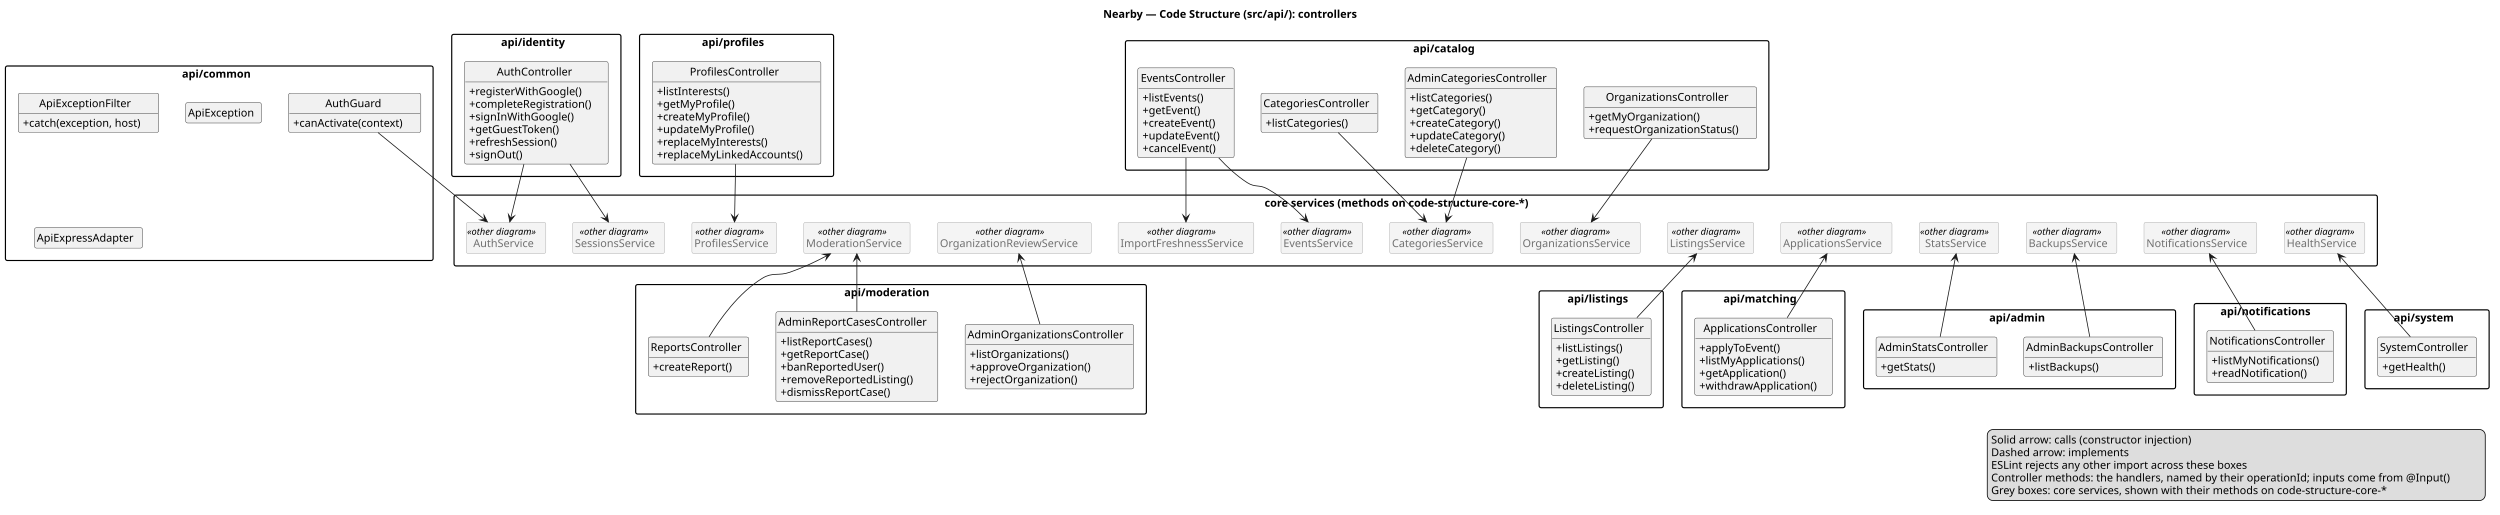
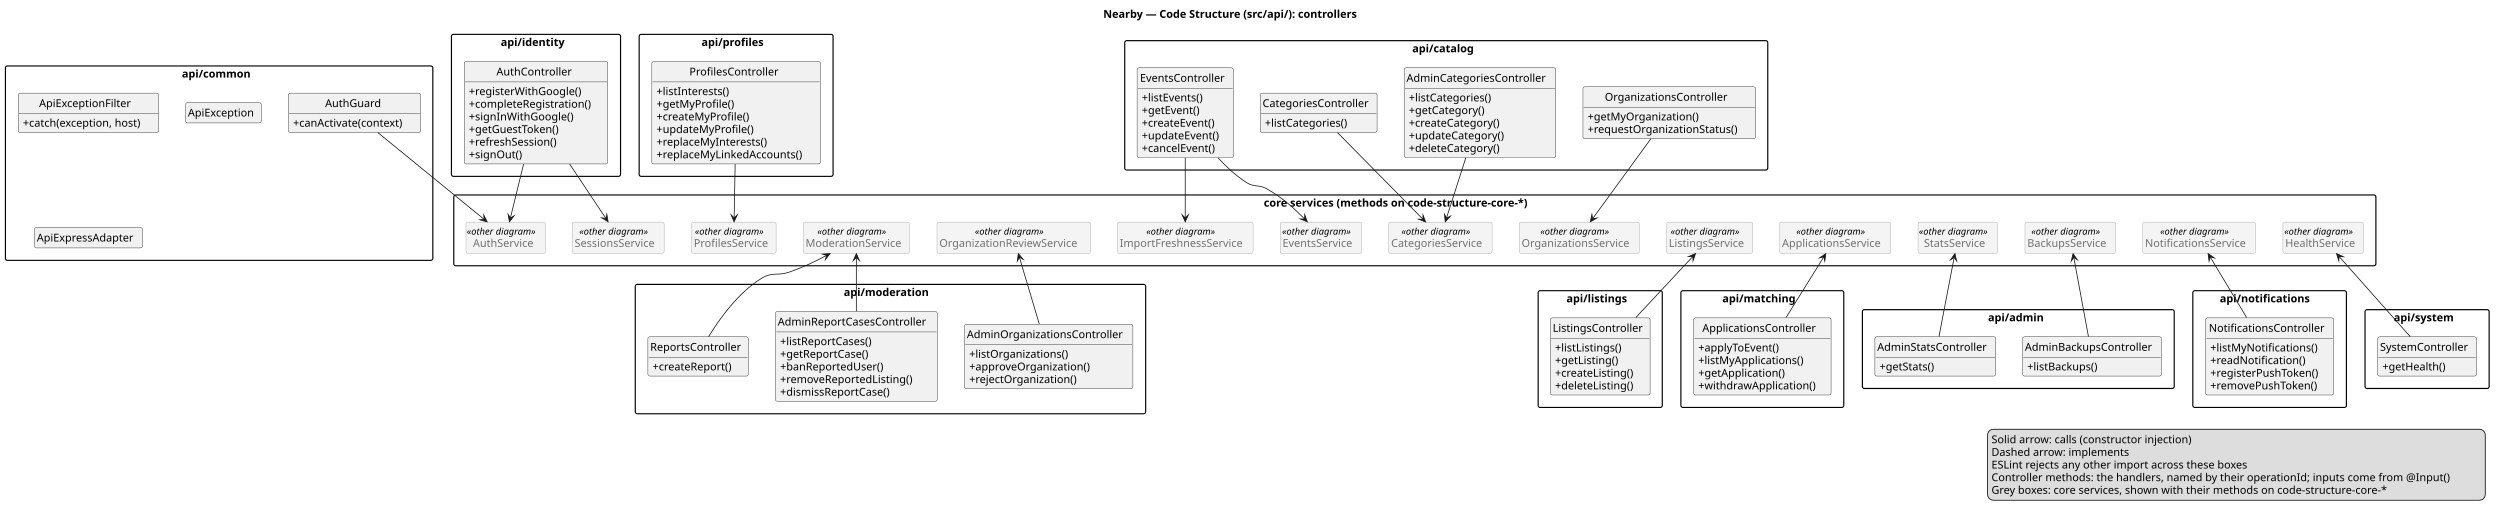
- <svg xmlns="http://www.w3.org/2000/svg" version="1.1" data-diagram-type="CLASS" style="width:3221px;height:663px;background:#FFFFFF;" width="3221px" height="663px" viewBox="0 0 3221 663" zoomAndPan="magnify" preserveAspectRatio="none" contentStyleType="text/css">
+ <svg xmlns="http://www.w3.org/2000/svg" version="1.1" data-diagram-type="CLASS" style="width:3223px;height:663px;background:#FFFFFF;" width="3223px" height="663px" viewBox="0 0 3223 663" zoomAndPan="magnify" preserveAspectRatio="none" contentStyleType="text/css">
  <defs />
  <g font-family="sans-serif" lengthAdjust="spacing">
    <g class="title" data-source-line="5">
-       <text x="1421.326" y="22.995" fill="#000" font-size="14" textLength="371.349" font-weight="700">Nearby — Code Structure (src/api/): controllers</text>
+       <text x="1422.326" y="22.995" fill="#000" font-size="14" textLength="371.349" font-weight="700">Nearby — Code Structure (src/api/): controllers</text>
    </g>
    <g class="cluster" data-qualified-name="API_common" id="ent0001" data-source-line="18">
      <rect x="7" y="85.037" width="551" height="250.61" fill="none" style="stroke:#000;stroke-width:1.5;" rx="2.5" ry="2.5" />
      <text x="234.471" y="100.032" fill="#000" font-size="14" textLength="96.059" font-weight="700">api/common</text>
    </g>
    <g class="cluster" data-qualified-name="API_identity" id="ent0006" data-source-line="28">
      <rect x="582" y="44.297" width="218" height="183.07" fill="none" style="stroke:#000;stroke-width:1.5;" rx="2.5" ry="2.5" />
      <text x="645.514" y="59.292" fill="#000" font-size="14" textLength="90.973" font-weight="700">api/identity</text>
    </g>
    <g class="cluster" data-qualified-name="API_profiles" id="ent0008" data-source-line="38">
      <rect x="824" y="44.297" width="250" height="183.07" fill="none" style="stroke:#000;stroke-width:1.5;" rx="2.5" ry="2.5" />
      <text x="904.279" y="59.292" fill="#000" font-size="14" textLength="89.441" font-weight="700">api/profiles</text>
    </g>
    <g class="cluster" data-qualified-name="API_catalog" id="ent0010" data-source-line="48">
      <rect x="1450" y="52.437" width="829" height="166.78" fill="none" style="stroke:#000;stroke-width:1.5;" rx="2.5" ry="2.5" />
      <text x="1820.647" y="67.432" fill="#000" font-size="14" textLength="87.705" font-weight="700">api/catalog</text>
    </g>
    <g class="cluster" data-qualified-name="API_listings" id="ent0015" data-source-line="71">
      <rect x="1983" y="374.787" width="160" height="150.48" fill="none" style="stroke:#000;stroke-width:1.5;" rx="2.5" ry="2.5" />
      <text x="2019.438" y="389.782" fill="#000" font-size="14" textLength="87.124" font-weight="700">api/listings</text>
    </g>
    <g class="cluster" data-qualified-name="API_matching" id="ent0017" data-source-line="79">
      <rect x="2167" y="374.787" width="210" height="150.48" fill="none" style="stroke:#000;stroke-width:1.5;" rx="2.5" ry="2.5" />
      <text x="2220.419" y="389.782" fill="#000" font-size="14" textLength="103.161" font-weight="700">api/matching</text>
    </g>
    <g class="cluster" data-qualified-name="API_moderation" id="ent0019" data-source-line="87">
      <rect x="819" y="366.637" width="658" height="166.78" fill="none" style="stroke:#000;stroke-width:1.5;" rx="2.5" ry="2.5" />
      <text x="1087.734" y="381.632" fill="#000" font-size="14" textLength="120.531" font-weight="700">api/moderation</text>
    </g>
    <g class="cluster" data-qualified-name="API_notifications" id="ent0023" data-source-line="104">
-       <rect x="2827" y="391.077" width="196" height="117.89" fill="none" style="stroke:#000;stroke-width:1.5;" rx="2.5" ry="2.5" />
-       <text x="2860.749" y="406.072" fill="#000" font-size="14" textLength="128.502" font-weight="700">api/notifications</text>
-     </g>
-     <g class="cluster" data-qualified-name="API_admin" id="ent0025" data-source-line="110">
+       <rect x="2827" y="374.787" width="198" height="150.48" fill="none" style="stroke:#000;stroke-width:1.5;" rx="2.5" ry="2.5" />
+       <text x="2861.749" y="389.782" fill="#000" font-size="14" textLength="128.502" font-weight="700">api/notifications</text>
+     </g>
+     <g class="cluster" data-qualified-name="API_admin" id="ent0025" data-source-line="112">
      <rect x="2401" y="399.227" width="402" height="101.6" fill="none" style="stroke:#000;stroke-width:1.5;" rx="2.5" ry="2.5" />
      <text x="2562.898" y="414.222" fill="#000" font-size="14" textLength="78.203" font-weight="700">api/admin</text>
    </g>
-     <g class="cluster" data-qualified-name="API_system" id="ent0028" data-source-line="118">
-       <rect x="3047" y="399.227" width="160" height="101.6" fill="none" style="stroke:#000;stroke-width:1.5;" rx="2.5" ry="2.5" />
-       <text x="3084.026" y="414.222" fill="#000" font-size="14" textLength="85.948" font-weight="700">api/system</text>
-     </g>
-     <g class="cluster" data-qualified-name="CORE" id="ent0030" data-source-line="124">
+     <g class="cluster" data-qualified-name="API_system" id="ent0028" data-source-line="120">
+       <rect x="3049" y="399.227" width="160" height="101.6" fill="none" style="stroke:#000;stroke-width:1.5;" rx="2.5" ry="2.5" />
+       <text x="3086.026" y="414.222" fill="#000" font-size="14" textLength="85.948" font-weight="700">api/system</text>
+     </g>
+     <g class="cluster" data-qualified-name="CORE" id="ent0030" data-source-line="126">
      <rect x="585" y="251.367" width="2478" height="91.27" fill="none" style="stroke:#000;stroke-width:1.5;" rx="2.5" ry="2.5" />
      <text x="1629.275" y="266.362" fill="#000" font-size="14" textLength="389.45" font-weight="700">core services (methods on code-structure-core-*)</text>
    </g>
    <g class="entity" data-qualified-name="API_common.AuthGuard" id="ent0002" data-source-line="19">
      <rect x="371.78" y="120.037" width="170.437" height="50.594" fill="#F1F1F1" style="stroke:#181818;stroke-width:0.5;" rx="2.5" ry="2.5" />
      <text x="419.12" y="138.032" fill="#000" font-size="14" textLength="75.756">AuthGuard</text>
      <line x1="372.78" y1="146.334" x2="541.217" y2="146.334" style="stroke:#181818;stroke-width:0.5;" />
      <text x="377.78" y="163.329" fill="#000" font-size="14" textLength="158.437">+canActivate(context)</text>
    </g>
    <g class="entity" data-qualified-name="API_common.ApiExceptionFilter" id="ent0003" data-source-line="22">
      <rect x="23.49" y="120.037" width="181.025" height="50.594" fill="#F1F1F1" style="stroke:#181818;stroke-width:0.5;" rx="2.5" ry="2.5" />
      <text x="50.408" y="138.032" fill="#000" font-size="14" textLength="127.189">ApiExceptionFilter</text>
      <line x1="24.49" y1="146.334" x2="203.515" y2="146.334" style="stroke:#181818;stroke-width:0.5;" />
      <text x="29.49" y="163.329" fill="#000" font-size="14" textLength="169.025">+catch(exception, host)</text>
    </g>
    <g class="entity" data-qualified-name="API_common.ApiException" id="ent0004" data-source-line="25">
      <rect x="239.25" y="132.187" width="97.499" height="26.297" fill="#F1F1F1" style="stroke:#181818;stroke-width:0.5;" rx="2.5" ry="2.5" />
      <text x="242.25" y="150.182" fill="#000" font-size="14" textLength="91.499">ApiException</text>
    </g>
    <g class="entity" data-qualified-name="API_common.ApiExpressAdapter" id="ent0005" data-source-line="26">
      <rect x="44.44" y="293.357" width="139.116" height="26.297" fill="#F1F1F1" style="stroke:#181818;stroke-width:0.5;" rx="2.5" ry="2.5" />
      <text x="47.44" y="311.352" fill="#000" font-size="14" textLength="133.116">ApiExpressAdapter</text>
    </g>
    <g class="entity" data-qualified-name="API_identity.AuthController" id="ent0007" data-source-line="29">
      <rect x="598.45" y="79.297" width="185.1" height="132.078" fill="#F1F1F1" style="stroke:#181818;stroke-width:0.5;" rx="2.5" ry="2.5" />
      <text x="640.007" y="97.292" fill="#000" font-size="14" textLength="101.985">AuthController</text>
      <line x1="599.45" y1="105.594" x2="782.55" y2="105.594" style="stroke:#181818;stroke-width:0.5;" />
      <text x="604.45" y="122.589" fill="#000" font-size="14" textLength="158.416">+registerWithGoogle()</text>
      <text x="604.45" y="138.886" fill="#000" font-size="14" textLength="173.1">+completeRegistration()</text>
      <text x="604.45" y="155.183" fill="#000" font-size="14" textLength="146.063">+signInWithGoogle()</text>
      <text x="604.45" y="171.479" fill="#000" font-size="14" textLength="129.473">+getGuestToken()</text>
      <text x="604.45" y="187.776" fill="#000" font-size="14" textLength="125.904">+refreshSession()</text>
      <text x="604.45" y="204.073" fill="#000" font-size="14" textLength="76.979">+signOut()</text>
    </g>
    <g class="entity" data-qualified-name="API_profiles.ProfilesController" id="ent0009" data-source-line="39">
      <rect x="840.35" y="79.297" width="217.29" height="132.078" fill="#F1F1F1" style="stroke:#181818;stroke-width:0.5;" rx="2.5" ry="2.5" />
      <text x="888.719" y="97.292" fill="#000" font-size="14" textLength="120.552">ProfilesController</text>
      <line x1="841.35" y1="105.594" x2="1056.64" y2="105.594" style="stroke:#181818;stroke-width:0.5;" />
      <text x="846.35" y="122.589" fill="#000" font-size="14" textLength="104.768">+listInterests()</text>
      <text x="846.35" y="138.886" fill="#000" font-size="14" textLength="110.093">+getMyProfile()</text>
      <text x="846.35" y="155.183" fill="#000" font-size="14" textLength="131.852">+createMyProfile()</text>
      <text x="846.35" y="171.479" fill="#000" font-size="14" textLength="136.432">+updateMyProfile()</text>
      <text x="846.35" y="187.776" fill="#000" font-size="14" textLength="156.604">+replaceMyInterests()</text>
      <text x="846.35" y="204.073" fill="#000" font-size="14" textLength="205.29">+replaceMyLinkedAccounts()</text>
    </g>
    <g class="entity" data-qualified-name="API_catalog.EventsController" id="ent0011" data-source-line="49">
      <rect x="1465.96" y="87.437" width="124.089" height="115.781" fill="#F1F1F1" style="stroke:#181818;stroke-width:0.5;" rx="2.5" ry="2.5" />
      <text x="1469.718" y="105.432" fill="#000" font-size="14" textLength="116.573">EventsController</text>
      <line x1="1466.96" y1="113.734" x2="1589.049" y2="113.734" style="stroke:#181818;stroke-width:0.5;" />
      <text x="1471.96" y="130.729" fill="#000" font-size="14" textLength="90.617">+listEvents()</text>
      <text x="1471.96" y="147.026" fill="#000" font-size="14" textLength="85.75">+getEvent()</text>
      <text x="1471.96" y="163.323" fill="#000" font-size="14" textLength="107.509">+createEvent()</text>
      <text x="1471.96" y="179.619" fill="#000" font-size="14" textLength="112.089">+updateEvent()</text>
      <text x="1471.96" y="195.916" fill="#000" font-size="14" textLength="108.11">+cancelEvent()</text>
    </g>
    <g class="entity" data-qualified-name="API_catalog.CategoriesController" id="ent0012" data-source-line="56">
      <rect x="1624.68" y="120.037" width="150.635" height="50.594" fill="#F1F1F1" style="stroke:#181818;stroke-width:0.5;" rx="2.5" ry="2.5" />
      <text x="1627.68" y="138.032" fill="#000" font-size="14" textLength="144.635">CategoriesController</text>
      <line x1="1625.68" y1="146.334" x2="1774.315" y2="146.334" style="stroke:#181818;stroke-width:0.5;" />
      <text x="1630.68" y="163.329" fill="#000" font-size="14" textLength="118.679">+listCategories()</text>
    </g>
    <g class="entity" data-qualified-name="API_catalog.AdminCategoriesController" id="ent0013" data-source-line="59">
      <rect x="1810.25" y="87.437" width="195.499" height="115.781" fill="#F1F1F1" style="stroke:#181818;stroke-width:0.5;" rx="2.5" ry="2.5" />
      <text x="1813.25" y="105.432" fill="#000" font-size="14" textLength="189.499">AdminCategoriesController</text>
      <line x1="1811.25" y1="113.734" x2="2004.749" y2="113.734" style="stroke:#181818;stroke-width:0.5;" />
      <text x="1816.25" y="130.729" fill="#000" font-size="14" textLength="118.679">+listCategories()</text>
      <text x="1816.25" y="147.026" fill="#000" font-size="14" textLength="109.594">+getCategory()</text>
      <text x="1816.25" y="163.323" fill="#000" font-size="14" textLength="131.353">+createCategory()</text>
      <text x="1816.25" y="179.619" fill="#000" font-size="14" textLength="135.933">+updateCategory()</text>
      <text x="1816.25" y="195.916" fill="#000" font-size="14" textLength="130.71">+deleteCategory()</text>
    </g>
    <g class="entity" data-qualified-name="API_catalog.OrganizationsController" id="ent0014" data-source-line="66">
      <rect x="2040.73" y="111.887" width="222.54" height="66.891" fill="#F1F1F1" style="stroke:#181818;stroke-width:0.5;" rx="2.5" ry="2.5" />
      <text x="2068.892" y="129.882" fill="#000" font-size="14" textLength="166.216">OrganizationsController</text>
      <line x1="2041.73" y1="138.184" x2="2262.27" y2="138.184" style="stroke:#181818;stroke-width:0.5;" />
      <text x="2046.73" y="155.179" fill="#000" font-size="14" textLength="155.757">+getMyOrganization()</text>
      <text x="2046.73" y="171.476" fill="#000" font-size="14" textLength="210.54">+requestOrganizationStatus()</text>
    </g>
    <g class="entity" data-qualified-name="API_listings.ListingsController" id="ent0016" data-source-line="72">
      <rect x="1998.71" y="409.787" width="128.589" height="99.484" fill="#F1F1F1" style="stroke:#181818;stroke-width:0.5;" rx="2.5" ry="2.5" />
      <text x="2001.71" y="427.782" fill="#000" font-size="14" textLength="122.589">ListingsController</text>
      <line x1="1999.71" y1="436.084" x2="2126.299" y2="436.084" style="stroke:#181818;stroke-width:0.5;" />
      <text x="2004.71" y="453.079" fill="#000" font-size="14" textLength="96.633">+listListings()</text>
      <text x="2004.71" y="469.376" fill="#000" font-size="14" textLength="91.766">+getListing()</text>
      <text x="2004.71" y="485.673" fill="#000" font-size="14" textLength="113.524">+createListing()</text>
      <text x="2004.71" y="501.969" fill="#000" font-size="14" textLength="112.882">+deleteListing()</text>
    </g>
    <g class="entity" data-qualified-name="API_matching.ApplicationsController" id="ent0018" data-source-line="80">
      <rect x="2183.37" y="409.787" width="177.252" height="99.484" fill="#F1F1F1" style="stroke:#181818;stroke-width:0.5;" rx="2.5" ry="2.5" />
      <text x="2194.651" y="427.782" fill="#000" font-size="14" textLength="154.69">ApplicationsController</text>
      <line x1="2184.37" y1="436.084" x2="2359.622" y2="436.084" style="stroke:#181818;stroke-width:0.5;" />
      <text x="2189.37" y="453.079" fill="#000" font-size="14" textLength="118.405">+applyToEvent()</text>
      <text x="2189.37" y="469.376" fill="#000" font-size="14" textLength="149.099">+listMyApplications()</text>
      <text x="2189.37" y="485.673" fill="#000" font-size="14" textLength="123.867">+getApplication()</text>
      <text x="2189.37" y="501.969" fill="#000" font-size="14" textLength="165.252">+withdrawApplication()</text>
    </g>
    <g class="entity" data-qualified-name="API_moderation.ReportsController" id="ent0020" data-source-line="88">
      <rect x="835.25" y="434.227" width="129.505" height="50.594" fill="#F1F1F1" style="stroke:#181818;stroke-width:0.5;" rx="2.5" ry="2.5" />
      <text x="838.25" y="452.222" fill="#000" font-size="14" textLength="123.505">ReportsController</text>
      <line x1="836.25" y1="460.524" x2="963.755" y2="460.524" style="stroke:#181818;stroke-width:0.5;" />
      <text x="841.25" y="477.519" fill="#000" font-size="14" textLength="114.44">+createReport()</text>
    </g>
    <g class="entity" data-qualified-name="API_moderation.AdminReportCasesController" id="ent0021" data-source-line="91">
      <rect x="999.68" y="401.637" width="208.631" height="115.781" fill="#F1F1F1" style="stroke:#181818;stroke-width:0.5;" rx="2.5" ry="2.5" />
      <text x="1002.68" y="419.632" fill="#000" font-size="14" textLength="202.631">AdminReportCasesController</text>
      <line x1="1000.68" y1="427.934" x2="1207.311" y2="427.934" style="stroke:#181818;stroke-width:0.5;" />
      <text x="1005.68" y="444.929" fill="#000" font-size="14" textLength="131.811">+listReportCases()</text>
      <text x="1005.68" y="461.226" fill="#000" font-size="14" textLength="126.943">+getReportCase()</text>
      <text x="1005.68" y="477.523" fill="#000" font-size="14" textLength="145.441">+banReportedUser()</text>
      <text x="1005.68" y="493.819" fill="#000" font-size="14" textLength="186.785">+removeReportedListing()</text>
      <text x="1005.68" y="510.116" fill="#000" font-size="14" textLength="156.14">+dismissReportCase()</text>
    </g>
    <g class="entity" data-qualified-name="API_moderation.AdminOrganizationsController" id="ent0022" data-source-line="98">
      <rect x="1243.46" y="417.937" width="217.08" height="83.188" fill="#F1F1F1" style="stroke:#181818;stroke-width:0.5;" rx="2.5" ry="2.5" />
      <text x="1246.46" y="435.932" fill="#000" font-size="14" textLength="211.08">AdminOrganizationsController</text>
      <line x1="1244.46" y1="444.234" x2="1459.54" y2="444.234" style="stroke:#181818;stroke-width:0.5;" />
      <text x="1249.46" y="461.229" fill="#000" font-size="14" textLength="140.26">+listOrganizations()</text>
      <text x="1249.46" y="477.526" fill="#000" font-size="14" textLength="169.976">+approveOrganization()</text>
      <text x="1249.46" y="493.823" fill="#000" font-size="14" textLength="152.462">+rejectOrganization()</text>
    </g>
    <g class="entity" data-qualified-name="API_notifications.NotificationsController" id="ent0024" data-source-line="105">
-       <rect x="2843.4" y="426.077" width="163.204" height="66.891" fill="#F1F1F1" style="stroke:#181818;stroke-width:0.5;" rx="2.5" ry="2.5" />
-       <text x="2846.604" y="444.072" fill="#000" font-size="14" textLength="156.796">NotificationsController</text>
-       <line x1="2844.4" y1="452.374" x2="3005.604" y2="452.374" style="stroke:#181818;stroke-width:0.5;" />
-       <text x="2849.4" y="469.369" fill="#000" font-size="14" textLength="151.204">+listMyNotifications()</text>
-       <text x="2849.4" y="485.666" fill="#000" font-size="14" textLength="134.818">+readNotification()</text>
-     </g>
-     <g class="entity" data-qualified-name="API_admin.AdminStatsController" id="ent0026" data-source-line="111">
+       <rect x="2843.43" y="409.787" width="165.146" height="99.484" fill="#F1F1F1" style="stroke:#181818;stroke-width:0.5;" rx="2.5" ry="2.5" />
+       <text x="2847.605" y="427.782" fill="#000" font-size="14" textLength="156.796">NotificationsController</text>
+       <line x1="2844.43" y1="436.084" x2="3007.576" y2="436.084" style="stroke:#181818;stroke-width:0.5;" />
+       <text x="2849.43" y="453.079" fill="#000" font-size="14" textLength="151.204">+listMyNotifications()</text>
+       <text x="2849.43" y="469.376" fill="#000" font-size="14" textLength="134.818">+readNotification()</text>
+       <text x="2849.43" y="485.673" fill="#000" font-size="14" textLength="153.146">+registerPushToken()</text>
+       <text x="2849.43" y="501.969" fill="#000" font-size="14" textLength="152.318">+removePushToken()</text>
+     </g>
+     <g class="entity" data-qualified-name="API_admin.AdminStatsController" id="ent0026" data-source-line="113">
      <rect x="2417.11" y="434.227" width="155.775" height="50.594" fill="#F1F1F1" style="stroke:#181818;stroke-width:0.5;" rx="2.5" ry="2.5" />
      <text x="2420.11" y="452.222" fill="#000" font-size="14" textLength="149.775">AdminStatsController</text>
      <line x1="2418.11" y1="460.524" x2="2571.885" y2="460.524" style="stroke:#181818;stroke-width:0.5;" />
      <text x="2423.11" y="477.519" fill="#000" font-size="14" textLength="81.382">+getStats()</text>
    </g>
-     <g class="entity" data-qualified-name="API_admin.AdminBackupsController" id="ent0027" data-source-line="114">
+     <g class="entity" data-qualified-name="API_admin.AdminBackupsController" id="ent0027" data-source-line="116">
      <rect x="2607.46" y="434.227" width="179.079" height="50.594" fill="#F1F1F1" style="stroke:#181818;stroke-width:0.5;" rx="2.5" ry="2.5" />
      <text x="2610.46" y="452.222" fill="#000" font-size="14" textLength="173.079">AdminBackupsController</text>
      <line x1="2608.46" y1="460.524" x2="2785.539" y2="460.524" style="stroke:#181818;stroke-width:0.5;" />
      <text x="2613.46" y="477.519" fill="#000" font-size="14" textLength="102.259">+listBackups()</text>
    </g>
-     <g class="entity" data-qualified-name="API_system.SystemController" id="ent0029" data-source-line="119">
-       <rect x="3063.31" y="434.227" width="127.379" height="50.594" fill="#F1F1F1" style="stroke:#181818;stroke-width:0.5;" rx="2.5" ry="2.5" />
-       <text x="3066.31" y="452.222" fill="#000" font-size="14" textLength="121.379">SystemController</text>
-       <line x1="3064.31" y1="460.524" x2="3189.689" y2="460.524" style="stroke:#181818;stroke-width:0.5;" />
-       <text x="3069.31" y="477.519" fill="#000" font-size="14" textLength="91.615">+getHealth()</text>
-     </g>
-     <g class="entity" data-qualified-name="CORE.AuthService" id="ent0031" data-source-line="125">
+     <g class="entity" data-qualified-name="API_system.SystemController" id="ent0029" data-source-line="121">
+       <rect x="3065.31" y="434.227" width="127.379" height="50.594" fill="#F1F1F1" style="stroke:#181818;stroke-width:0.5;" rx="2.5" ry="2.5" />
+       <text x="3068.31" y="452.222" fill="#000" font-size="14" textLength="121.379">SystemController</text>
+       <line x1="3066.31" y1="460.524" x2="3191.689" y2="460.524" style="stroke:#181818;stroke-width:0.5;" />
+       <text x="3071.31" y="477.519" fill="#000" font-size="14" textLength="91.615">+getHealth()</text>
+     </g>
+     <g class="entity" data-qualified-name="CORE.AuthService" id="ent0031" data-source-line="127">
      <rect x="600.75" y="286.367" width="102.494" height="40.266" fill="#F4F4F4" style="stroke:#A0A0A0;stroke-width:0.5;" rx="2.5" ry="2.5" />
      <text x="601.75" y="302.506" fill="#000" font-size="12" textLength="100.494" font-style="italic">«other diagram»</text>
      <text x="609.72" y="318.331" fill="#707070" font-size="14" textLength="84.554">AuthService</text>
    </g>
-     <g class="entity" data-qualified-name="CORE.SessionsService" id="ent0032" data-source-line="126">
+     <g class="entity" data-qualified-name="CORE.SessionsService" id="ent0032" data-source-line="128">
      <rect x="737.77" y="286.367" width="118.451" height="40.266" fill="#F4F4F4" style="stroke:#A0A0A0;stroke-width:0.5;" rx="2.5" ry="2.5" />
      <text x="746.749" y="302.506" fill="#000" font-size="12" textLength="100.494" font-style="italic">«other diagram»</text>
      <text x="740.77" y="318.331" fill="#707070" font-size="14" textLength="112.451">SessionsService</text>
    </g>
-     <g class="entity" data-qualified-name="CORE.ProfilesService" id="ent0033" data-source-line="127">
+     <g class="entity" data-qualified-name="CORE.ProfilesService" id="ent0033" data-source-line="129">
      <rect x="891.44" y="286.367" width="109.12" height="40.266" fill="#F4F4F4" style="stroke:#A0A0A0;stroke-width:0.5;" rx="2.5" ry="2.5" />
      <text x="895.753" y="302.506" fill="#000" font-size="12" textLength="100.494" font-style="italic">«other diagram»</text>
      <text x="894.44" y="318.331" fill="#707070" font-size="14" textLength="103.12">ProfilesService</text>
    </g>
-     <g class="entity" data-qualified-name="CORE.ModerationService" id="ent0034" data-source-line="128">
+     <g class="entity" data-qualified-name="CORE.ModerationService" id="ent0034" data-source-line="130">
      <rect x="1035.48" y="286.367" width="137.038" height="40.266" fill="#F4F4F4" style="stroke:#A0A0A0;stroke-width:0.5;" rx="2.5" ry="2.5" />
      <text x="1053.752" y="302.506" fill="#000" font-size="12" textLength="100.494" font-style="italic">«other diagram»</text>
      <text x="1038.48" y="318.331" fill="#707070" font-size="14" textLength="131.038">ModerationService</text>
    </g>
-     <g class="entity" data-qualified-name="CORE.OrganizationReviewService" id="ent0035" data-source-line="129">
+     <g class="entity" data-qualified-name="CORE.OrganizationReviewService" id="ent0035" data-source-line="131">
      <rect x="1207.97" y="286.367" width="198.069" height="40.266" fill="#F4F4F4" style="stroke:#A0A0A0;stroke-width:0.5;" rx="2.5" ry="2.5" />
      <text x="1256.758" y="302.506" fill="#000" font-size="12" textLength="100.494" font-style="italic">«other diagram»</text>
      <text x="1210.97" y="318.331" fill="#707070" font-size="14" textLength="192.069">OrganizationReviewService</text>
    </g>
-     <g class="entity" data-qualified-name="CORE.EventsService" id="ent0036" data-source-line="130">
+     <g class="entity" data-qualified-name="CORE.EventsService" id="ent0036" data-source-line="132">
      <rect x="1650.43" y="286.367" width="105.142" height="40.266" fill="#F4F4F4" style="stroke:#A0A0A0;stroke-width:0.5;" rx="2.5" ry="2.5" />
      <text x="1652.754" y="302.506" fill="#000" font-size="12" textLength="100.494" font-style="italic">«other diagram»</text>
      <text x="1653.43" y="318.331" fill="#707070" font-size="14" textLength="99.142">EventsService</text>
    </g>
-     <g class="entity" data-qualified-name="CORE.CategoriesService" id="ent0037" data-source-line="131">
+     <g class="entity" data-qualified-name="CORE.CategoriesService" id="ent0037" data-source-line="133">
      <rect x="1790.4" y="286.367" width="133.203" height="40.266" fill="#F4F4F4" style="stroke:#A0A0A0;stroke-width:0.5;" rx="2.5" ry="2.5" />
      <text x="1806.754" y="302.506" fill="#000" font-size="12" textLength="100.494" font-style="italic">«other diagram»</text>
      <text x="1793.4" y="318.331" fill="#707070" font-size="14" textLength="127.203">CategoriesService</text>
    </g>
-     <g class="entity" data-qualified-name="CORE.OrganizationsService" id="ent0038" data-source-line="132">
+     <g class="entity" data-qualified-name="CORE.OrganizationsService" id="ent0038" data-source-line="134">
      <rect x="1958.61" y="286.367" width="154.784" height="40.266" fill="#F4F4F4" style="stroke:#A0A0A0;stroke-width:0.5;" rx="2.5" ry="2.5" />
      <text x="1985.755" y="302.506" fill="#000" font-size="12" textLength="100.494" font-style="italic">«other diagram»</text>
      <text x="1961.61" y="318.331" fill="#707070" font-size="14" textLength="148.784">OrganizationsService</text>
    </g>
-     <g class="entity" data-qualified-name="CORE.ImportFreshnessService" id="ent0039" data-source-line="133">
+     <g class="entity" data-qualified-name="CORE.ImportFreshnessService" id="ent0039" data-source-line="135">
      <rect x="1440.57" y="286.367" width="174.868" height="40.266" fill="#F4F4F4" style="stroke:#A0A0A0;stroke-width:0.5;" rx="2.5" ry="2.5" />
      <text x="1477.757" y="302.506" fill="#000" font-size="12" textLength="100.494" font-style="italic">«other diagram»</text>
      <text x="1443.57" y="318.331" fill="#707070" font-size="14" textLength="168.868">ImportFreshnessService</text>
    </g>
-     <g class="entity" data-qualified-name="CORE.ListingsService" id="ent0040" data-source-line="134">
+     <g class="entity" data-qualified-name="CORE.ListingsService" id="ent0040" data-source-line="136">
      <rect x="2148.42" y="286.367" width="111.157" height="40.266" fill="#F4F4F4" style="stroke:#A0A0A0;stroke-width:0.5;" rx="2.5" ry="2.5" />
      <text x="2153.752" y="302.506" fill="#000" font-size="12" textLength="100.494" font-style="italic">«other diagram»</text>
      <text x="2151.42" y="318.331" fill="#707070" font-size="14" textLength="105.157">ListingsService</text>
    </g>
-     <g class="entity" data-qualified-name="CORE.ApplicationsService" id="ent0041" data-source-line="135">
+     <g class="entity" data-qualified-name="CORE.ApplicationsService" id="ent0041" data-source-line="137">
      <rect x="2294.37" y="286.367" width="143.259" height="40.266" fill="#F4F4F4" style="stroke:#A0A0A0;stroke-width:0.5;" rx="2.5" ry="2.5" />
      <text x="2315.752" y="302.506" fill="#000" font-size="12" textLength="100.494" font-style="italic">«other diagram»</text>
      <text x="2297.37" y="318.331" fill="#707070" font-size="14" textLength="137.259">ApplicationsService</text>
    </g>
-     <g class="entity" data-qualified-name="CORE.StatsService" id="ent0042" data-source-line="136">
+     <g class="entity" data-qualified-name="CORE.StatsService" id="ent0042" data-source-line="138">
      <rect x="2472.75" y="286.367" width="102.494" height="40.266" fill="#F4F4F4" style="stroke:#A0A0A0;stroke-width:0.5;" rx="2.5" ry="2.5" />
      <text x="2473.75" y="302.506" fill="#000" font-size="12" textLength="100.494" font-style="italic">«other diagram»</text>
      <text x="2480.257" y="318.331" fill="#707070" font-size="14" textLength="87.479">StatsService</text>
    </g>
-     <g class="entity" data-qualified-name="CORE.BackupsService" id="ent0043" data-source-line="137">
+     <g class="entity" data-qualified-name="CORE.BackupsService" id="ent0043" data-source-line="139">
      <rect x="2610.61" y="286.367" width="116.783" height="40.266" fill="#F4F4F4" style="stroke:#A0A0A0;stroke-width:0.5;" rx="2.5" ry="2.5" />
      <text x="2618.755" y="302.506" fill="#000" font-size="12" textLength="100.494" font-style="italic">«other diagram»</text>
      <text x="2613.61" y="318.331" fill="#707070" font-size="14" textLength="110.783">BackupsService</text>
    </g>
-     <g class="entity" data-qualified-name="CORE.NotificationsService" id="ent0044" data-source-line="138">
+     <g class="entity" data-qualified-name="CORE.NotificationsService" id="ent0044" data-source-line="140">
      <rect x="2762.32" y="286.367" width="145.364" height="40.266" fill="#F4F4F4" style="stroke:#A0A0A0;stroke-width:0.5;" rx="2.5" ry="2.5" />
      <text x="2784.755" y="302.506" fill="#000" font-size="12" textLength="100.494" font-style="italic">«other diagram»</text>
      <text x="2765.32" y="318.331" fill="#707070" font-size="14" textLength="139.364">NotificationsService</text>
    </g>
-     <g class="entity" data-qualified-name="CORE.HealthService" id="ent0045" data-source-line="139">
+     <g class="entity" data-qualified-name="CORE.HealthService" id="ent0045" data-source-line="141">
      <rect x="2943.14" y="286.367" width="103.713" height="40.266" fill="#F4F4F4" style="stroke:#A0A0A0;stroke-width:0.5;" rx="2.5" ry="2.5" />
      <text x="2944.749" y="302.506" fill="#000" font-size="12" textLength="100.494" font-style="italic">«other diagram»</text>
      <text x="2946.14" y="318.331" fill="#707070" font-size="14" textLength="97.713">HealthService</text>
    </g>
-     <g class="link" data-entity-1="ent0002" data-entity-2="ent0031" id="lnk46" data-source-line="143" data-link-type="dependency">
-       <path d="M487.04,170.857 C525.82,202.507 588.657,253.794 624.197,282.814" style="stroke:#181818;stroke-width:1;" fill="none" id="AuthGuard-to-AuthService" codeLine="143" />
+     <g class="link" data-entity-1="ent0002" data-entity-2="ent0031" id="lnk46" data-source-line="145" data-link-type="dependency">
+       <path d="M487.04,170.857 C525.82,202.507 588.657,253.794 624.197,282.814" style="stroke:#181818;stroke-width:1;" fill="none" id="AuthGuard-to-AuthService" codeLine="145" />
      <polygon points="628.07,285.977,623.629,277.186,624.197,282.814,618.569,283.383,628.07,285.977" fill="#181818" style="stroke:#181818;stroke-width:1;stroke-linejoin:miter;stroke-miterlimit:10;" />
    </g>
-     <g class="link" data-entity-1="ent0007" data-entity-2="ent0031" id="lnk47" data-source-line="146" data-link-type="dependency">
-       <path d="M675.02,211.527 C668.46,238.317 662.541,262.501 657.981,281.091" style="stroke:#181818;stroke-width:1;" fill="none" id="AuthController-to-AuthService" codeLine="146" />
+     <g class="link" data-entity-1="ent0007" data-entity-2="ent0031" id="lnk47" data-source-line="148" data-link-type="dependency">
+       <path d="M675.02,211.527 C668.46,238.317 662.541,262.501 657.981,281.091" style="stroke:#181818;stroke-width:1;" fill="none" id="AuthController-to-AuthService" codeLine="148" />
      <polygon points="656.79,285.947,662.819,278.159,657.981,281.091,655.049,276.253,656.79,285.947" fill="#181818" style="stroke:#181818;stroke-width:1;stroke-linejoin:miter;stroke-miterlimit:10;" />
    </g>
-     <g class="link" data-entity-1="ent0007" data-entity-2="ent0032" id="lnk48" data-source-line="147" data-link-type="dependency">
-       <path d="M734.42,211.527 C752.26,238.317 768.817,263.196 781.207,281.786" style="stroke:#181818;stroke-width:1;" fill="none" id="AuthController-to-SessionsService" codeLine="147" />
+     <g class="link" data-entity-1="ent0007" data-entity-2="ent0032" id="lnk48" data-source-line="149" data-link-type="dependency">
+       <path d="M734.42,211.527 C752.26,238.317 768.817,263.196 781.207,281.786" style="stroke:#181818;stroke-width:1;" fill="none" id="AuthController-to-SessionsService" codeLine="149" />
      <polygon points="783.98,285.947,782.317,276.239,781.207,281.786,775.66,280.676,783.98,285.947" fill="#181818" style="stroke:#181818;stroke-width:1;stroke-linejoin:miter;stroke-miterlimit:10;" />
    </g>
-     <g class="link" data-entity-1="ent0009" data-entity-2="ent0033" id="lnk49" data-source-line="148" data-link-type="dependency">
-       <path d="M947.77,211.527 C947.27,238.317 946.814,262.358 946.464,280.948" style="stroke:#181818;stroke-width:1;" fill="none" id="ProfilesController-to-ProfilesService" codeLine="148" />
+     <g class="link" data-entity-1="ent0009" data-entity-2="ent0033" id="lnk49" data-source-line="150" data-link-type="dependency">
+       <path d="M947.77,211.527 C947.27,238.317 946.814,262.358 946.464,280.948" style="stroke:#181818;stroke-width:1;" fill="none" id="ProfilesController-to-ProfilesService" codeLine="150" />
      <polygon points="946.37,285.947,950.539,277.024,946.464,280.948,942.54,276.873,946.37,285.947" fill="#181818" style="stroke:#181818;stroke-width:1;stroke-linejoin:miter;stroke-miterlimit:10;" />
    </g>
-     <g class="link" data-entity-1="ent0011" data-entity-2="ent0036" id="lnk50" data-source-line="149" data-link-type="dependency">
-       <path d="M1570.23,203.417 C1581.14,215.277 1593.62,226.757 1607,235.367 C1617.17,241.917 1622.46,237.447 1633,243.367 C1652.97,254.597 1668.7,268.716 1681.92,282.356" style="stroke:#181818;stroke-width:1;" fill="none" id="EventsController-to-EventsService" codeLine="149" />
+     <g class="link" data-entity-1="ent0011" data-entity-2="ent0036" id="lnk50" data-source-line="151" data-link-type="dependency">
+       <path d="M1570.23,203.417 C1581.14,215.277 1593.62,226.757 1607,235.367 C1617.17,241.917 1622.46,237.447 1633,243.367 C1652.97,254.597 1668.7,268.716 1681.92,282.356" style="stroke:#181818;stroke-width:1;" fill="none" id="EventsController-to-EventsService" codeLine="151" />
      <polygon points="1685.4,285.947,1682.009,276.7,1681.92,282.356,1676.264,282.268,1685.4,285.947" fill="#181818" style="stroke:#181818;stroke-width:1;stroke-linejoin:miter;stroke-miterlimit:10;" />
    </g>
-     <g class="link" data-entity-1="ent0011" data-entity-2="ent0039" id="lnk51" data-source-line="150" data-link-type="dependency">
-       <path d="M1528,203.347 C1528,232.247 1528,260.477 1528,280.987" style="stroke:#181818;stroke-width:1;" fill="none" id="EventsController-to-ImportFreshnessService" codeLine="150" />
+     <g class="link" data-entity-1="ent0011" data-entity-2="ent0039" id="lnk51" data-source-line="152" data-link-type="dependency">
+       <path d="M1528,203.347 C1528,232.247 1528,260.477 1528,280.987" style="stroke:#181818;stroke-width:1;" fill="none" id="EventsController-to-ImportFreshnessService" codeLine="152" />
      <polygon points="1528,285.987,1532,276.987,1528,280.987,1524,276.987,1528,285.987" fill="#181818" style="stroke:#181818;stroke-width:1;stroke-linejoin:miter;stroke-miterlimit:10;" />
    </g>
-     <g class="link" data-entity-1="ent0012" data-entity-2="ent0037" id="lnk52" data-source-line="151" data-link-type="dependency">
-       <path d="M1724.19,170.857 C1755.5,202.597 1805.909,253.697 1834.459,282.647" style="stroke:#181818;stroke-width:1;" fill="none" id="CategoriesController-to-CategoriesService" codeLine="151" />
+     <g class="link" data-entity-1="ent0012" data-entity-2="ent0037" id="lnk52" data-source-line="153" data-link-type="dependency">
+       <path d="M1724.19,170.857 C1755.5,202.597 1805.909,253.697 1834.459,282.647" style="stroke:#181818;stroke-width:1;" fill="none" id="CategoriesController-to-CategoriesService" codeLine="153" />
      <polygon points="1837.97,286.207,1834.498,276.99,1834.459,282.647,1828.802,282.607,1837.97,286.207" fill="#181818" style="stroke:#181818;stroke-width:1;stroke-linejoin:miter;stroke-miterlimit:10;" />
    </g>
-     <g class="link" data-entity-1="ent0013" data-entity-2="ent0037" id="lnk53" data-source-line="152" data-link-type="dependency">
-       <path d="M1889.73,203.347 C1880.47,232.247 1871.345,260.715 1864.775,281.225" style="stroke:#181818;stroke-width:1;" fill="none" id="AdminCategoriesController-to-CategoriesService" codeLine="152" />
+     <g class="link" data-entity-1="ent0013" data-entity-2="ent0037" id="lnk53" data-source-line="154" data-link-type="dependency">
+       <path d="M1889.73,203.347 C1880.47,232.247 1871.345,260.715 1864.775,281.225" style="stroke:#181818;stroke-width:1;" fill="none" id="AdminCategoriesController-to-CategoriesService" codeLine="154" />
      <polygon points="1863.25,285.987,1869.805,278.636,1864.775,281.225,1862.186,276.196,1863.25,285.987" fill="#181818" style="stroke:#181818;stroke-width:1;stroke-linejoin:miter;stroke-miterlimit:10;" />
    </g>
-     <g class="link" data-entity-1="ent0014" data-entity-2="ent0038" id="lnk54" data-source-line="153" data-link-type="dependency">
-       <path d="M2128.25,178.927 C2104.78,211.127 2072.615,255.266 2053.175,281.936" style="stroke:#181818;stroke-width:1;" fill="none" id="OrganizationsController-to-OrganizationsService" codeLine="153" />
+     <g class="link" data-entity-1="ent0014" data-entity-2="ent0038" id="lnk54" data-source-line="155" data-link-type="dependency">
+       <path d="M2128.25,178.927 C2104.78,211.127 2072.615,255.266 2053.175,281.936" style="stroke:#181818;stroke-width:1;" fill="none" id="OrganizationsController-to-OrganizationsService" codeLine="155" />
      <polygon points="2050.23,285.977,2058.764,281.06,2053.175,281.936,2052.299,276.348,2050.23,285.977" fill="#181818" style="stroke:#181818;stroke-width:1;stroke-linejoin:miter;stroke-miterlimit:10;" />
    </g>
-     <g class="link" data-entity-1="ent0040" data-entity-2="ent0016" id="lnk55" data-source-line="154" data-link-type="dependency">
-       <path d="M2182.447,330.591 C2163.107,351.301 2135.14,381.257 2108.93,409.327" style="stroke:#181818;stroke-width:1;" fill="none" id="ListingsService-backto-ListingsController" codeLine="154" />
+     <g class="link" data-entity-1="ent0040" data-entity-2="ent0016" id="lnk55" data-source-line="156" data-link-type="dependency">
+       <path d="M2182.447,330.591 C2163.107,351.301 2135.14,381.257 2108.93,409.327" style="stroke:#181818;stroke-width:1;" fill="none" id="ListingsService-backto-ListingsController" codeLine="156" />
      <polygon points="2185.86,326.937,2176.794,330.785,2182.447,330.591,2182.641,336.245,2185.86,326.937" fill="#181818" style="stroke:#181818;stroke-width:1;stroke-linejoin:miter;stroke-miterlimit:10;" />
    </g>
-     <g class="link" data-entity-1="ent0041" data-entity-2="ent0018" id="lnk56" data-source-line="155" data-link-type="dependency">
-       <path d="M2351.258,331.182 C2338.368,351.892 2320.09,381.257 2302.62,409.327" style="stroke:#181818;stroke-width:1;" fill="none" id="ApplicationsService-backto-ApplicationsController" codeLine="155" />
+     <g class="link" data-entity-1="ent0041" data-entity-2="ent0018" id="lnk56" data-source-line="157" data-link-type="dependency">
+       <path d="M2351.258,331.182 C2338.368,351.892 2320.09,381.257 2302.62,409.327" style="stroke:#181818;stroke-width:1;" fill="none" id="ApplicationsService-backto-ApplicationsController" codeLine="157" />
      <polygon points="2353.9,326.937,2345.748,332.464,2351.258,331.182,2352.54,336.691,2353.9,326.937" fill="#181818" style="stroke:#181818;stroke-width:1;stroke-linejoin:miter;stroke-miterlimit:10;" />
    </g>
-     <g class="link" data-entity-1="ent0034" data-entity-2="ent0020" id="lnk57" data-source-line="156" data-link-type="dependency">
-       <path d="M1065.706,329.266 C1050.206,337.516 1035.78,344.307 1018,350.637 C1002.56,356.127 995.96,350.057 982,358.637 C951.8,377.197 927.64,410.897 913.57,433.977" style="stroke:#181818;stroke-width:1;" fill="none" id="ModerationService-backto-ReportsController" codeLine="156" />
+     <g class="link" data-entity-1="ent0034" data-entity-2="ent0020" id="lnk57" data-source-line="158" data-link-type="dependency">
+       <path d="M1065.706,329.266 C1050.206,337.516 1035.78,344.307 1018,350.637 C1002.56,356.127 995.96,350.057 982,358.637 C951.8,377.197 927.64,410.897 913.57,433.977" style="stroke:#181818;stroke-width:1;" fill="none" id="ModerationService-backto-ReportsController" codeLine="158" />
      <polygon points="1070.12,326.917,1060.296,327.615,1065.706,329.266,1064.055,334.677,1070.12,326.917" fill="#181818" style="stroke:#181818;stroke-width:1;stroke-linejoin:miter;stroke-miterlimit:10;" />
    </g>
-     <g class="link" data-entity-1="ent0034" data-entity-2="ent0021" id="lnk58" data-source-line="157" data-link-type="dependency">
-       <path d="M1104,331.937 C1104,350.737 1104,375.167 1104,401.427" style="stroke:#181818;stroke-width:1;" fill="none" id="ModerationService-backto-AdminReportCasesController" codeLine="157" />
+     <g class="link" data-entity-1="ent0034" data-entity-2="ent0021" id="lnk58" data-source-line="159" data-link-type="dependency">
+       <path d="M1104,331.937 C1104,350.737 1104,375.167 1104,401.427" style="stroke:#181818;stroke-width:1;" fill="none" id="ModerationService-backto-AdminReportCasesController" codeLine="159" />
      <polygon points="1104,326.937,1100,335.937,1104,331.937,1108,335.937,1104,326.937" fill="#181818" style="stroke:#181818;stroke-width:1;stroke-linejoin:miter;stroke-miterlimit:10;" />
    </g>
-     <g class="link" data-entity-1="ent0035" data-entity-2="ent0022" id="lnk59" data-source-line="158" data-link-type="dependency">
-       <path d="M1314.218,331.729 C1321.008,354.509 1331.02,388.107 1339.79,417.567" style="stroke:#181818;stroke-width:1;" fill="none" id="OrganizationReviewService-backto-AdminOrganizationsController" codeLine="158" />
+     <g class="link" data-entity-1="ent0035" data-entity-2="ent0022" id="lnk59" data-source-line="160" data-link-type="dependency">
+       <path d="M1314.218,331.729 C1321.008,354.509 1331.02,388.107 1339.79,417.567" style="stroke:#181818;stroke-width:1;" fill="none" id="OrganizationReviewService-backto-AdminOrganizationsController" codeLine="160" />
      <polygon points="1312.79,326.937,1311.528,336.704,1314.218,331.729,1319.194,334.419,1312.79,326.937" fill="#181818" style="stroke:#181818;stroke-width:1;stroke-linejoin:miter;stroke-miterlimit:10;" />
    </g>
-     <g class="link" data-entity-1="ent0042" data-entity-2="ent0026" id="lnk60" data-source-line="159" data-link-type="dependency">
-       <path d="M2519.327,331.847 C2514.077,359.177 2505.46,404.037 2499.73,433.907" style="stroke:#181818;stroke-width:1;" fill="none" id="StatsService-backto-AdminStatsController" codeLine="159" />
+     <g class="link" data-entity-1="ent0042" data-entity-2="ent0026" id="lnk60" data-source-line="161" data-link-type="dependency">
+       <path d="M2519.327,331.847 C2514.077,359.177 2505.46,404.037 2499.73,433.907" style="stroke:#181818;stroke-width:1;" fill="none" id="StatsService-backto-AdminStatsController" codeLine="161" />
      <polygon points="2520.27,326.937,2514.644,335.021,2519.327,331.847,2522.5,336.53,2520.27,326.937" fill="#181818" style="stroke:#181818;stroke-width:1;stroke-linejoin:miter;stroke-miterlimit:10;" />
    </g>
-     <g class="link" data-entity-1="ent0043" data-entity-2="ent0027" id="lnk61" data-source-line="160" data-link-type="dependency">
-       <path d="M2673.512,331.853 C2678.582,359.183 2686.9,404.037 2692.44,433.907" style="stroke:#181818;stroke-width:1;" fill="none" id="BackupsService-backto-AdminBackupsController" codeLine="160" />
+     <g class="link" data-entity-1="ent0043" data-entity-2="ent0027" id="lnk61" data-source-line="162" data-link-type="dependency">
+       <path d="M2673.512,331.853 C2678.582,359.183 2686.9,404.037 2692.44,433.907" style="stroke:#181818;stroke-width:1;" fill="none" id="BackupsService-backto-AdminBackupsController" codeLine="162" />
      <polygon points="2672.6,326.937,2670.309,336.515,2673.512,331.853,2678.174,335.056,2672.6,326.937" fill="#181818" style="stroke:#181818;stroke-width:1;stroke-linejoin:miter;stroke-miterlimit:10;" />
    </g>
-     <g class="link" data-entity-1="ent0044" data-entity-2="ent0024" id="lnk62" data-source-line="161" data-link-type="dependency">
-       <path d="M2849.139,331.232 C2863.999,356.172 2887.44,395.497 2905.4,425.647" style="stroke:#181818;stroke-width:1;" fill="none" id="NotificationsService-backto-NotificationsController" codeLine="161" />
-       <polygon points="2846.58,326.937,2847.75,336.716,2849.139,331.232,2854.623,332.621,2846.58,326.937" fill="#181818" style="stroke:#181818;stroke-width:1;stroke-linejoin:miter;stroke-miterlimit:10;" />
-     </g>
-     <g class="link" data-entity-1="ent0045" data-entity-2="ent0029" id="lnk63" data-source-line="162" data-link-type="dependency">
-       <path d="M3015.28,330.702 C3039.16,358.032 3079.37,404.037 3105.49,433.907" style="stroke:#181818;stroke-width:1;" fill="none" id="HealthService-backto-SystemController" codeLine="162" />
-       <polygon points="3011.99,326.937,3014.9,336.346,3015.28,330.702,3020.924,331.082,3011.99,326.937" fill="#181818" style="stroke:#181818;stroke-width:1;stroke-linejoin:miter;stroke-miterlimit:10;" />
-     </g>
-     <g class="legend" data-source-line="164">
-       <rect x="2560.394" y="553.417" width="641.606" height="91.484" fill="#DDD" style="stroke:#000;stroke-width:1;" rx="7.5" ry="7.5" />
-       <text x="2565.394" y="571.412" fill="#000" font-size="14" textLength="278.852">Solid arrow: calls (constructor injection)</text>
-       <text x="2565.394" y="587.709" fill="#000" font-size="14" textLength="189.574">Dashed arrow: implements</text>
-       <text x="2565.394" y="604.006" fill="#000" font-size="14" textLength="357.26">ESLint rejects any other import across these boxes</text>
-       <text x="2565.394" y="620.303" fill="#000" font-size="14" textLength="631.606">Controller methods: the handlers, named by their operationId; inputs come from @Input()</text>
-       <text x="2565.394" y="636.599" fill="#000" font-size="14" textLength="549.008">Grey boxes: core services, shown with their methods on code-structure-core-*</text>
+     <g class="link" data-entity-1="ent0044" data-entity-2="ent0024" id="lnk62" data-source-line="163" data-link-type="dependency">
+       <path d="M2849.291,331.219 C2861.771,351.929 2879.44,381.257 2896.35,409.327" style="stroke:#181818;stroke-width:1;" fill="none" id="NotificationsService-backto-NotificationsController" codeLine="163" />
+       <polygon points="2846.71,326.937,2847.929,336.71,2849.291,331.219,2854.781,332.581,2846.71,326.937" fill="#181818" style="stroke:#181818;stroke-width:1;stroke-linejoin:miter;stroke-miterlimit:10;" />
+     </g>
+     <g class="link" data-entity-1="ent0045" data-entity-2="ent0029" id="lnk63" data-source-line="164" data-link-type="dependency">
+       <path d="M3015.559,330.677 C3039.809,358.007 3080.65,404.037 3107.16,433.907" style="stroke:#181818;stroke-width:1;" fill="none" id="HealthService-backto-SystemController" codeLine="164" />
+       <polygon points="3012.24,326.937,3015.221,336.324,3015.559,330.677,3021.205,331.014,3012.24,326.937" fill="#181818" style="stroke:#181818;stroke-width:1;stroke-linejoin:miter;stroke-miterlimit:10;" />
+     </g>
+     <g class="legend" data-source-line="166">
+       <rect x="2562.394" y="553.417" width="641.606" height="91.484" fill="#DDD" style="stroke:#000;stroke-width:1;" rx="7.5" ry="7.5" />
+       <text x="2567.394" y="571.412" fill="#000" font-size="14" textLength="278.852">Solid arrow: calls (constructor injection)</text>
+       <text x="2567.394" y="587.709" fill="#000" font-size="14" textLength="189.574">Dashed arrow: implements</text>
+       <text x="2567.394" y="604.006" fill="#000" font-size="14" textLength="357.26">ESLint rejects any other import across these boxes</text>
+       <text x="2567.394" y="620.303" fill="#000" font-size="14" textLength="631.606">Controller methods: the handlers, named by their operationId; inputs come from @Input()</text>
+       <text x="2567.394" y="636.599" fill="#000" font-size="14" textLength="549.008">Grey boxes: core services, shown with their methods on code-structure-core-*</text>
    </g>
  </g>
</svg>
